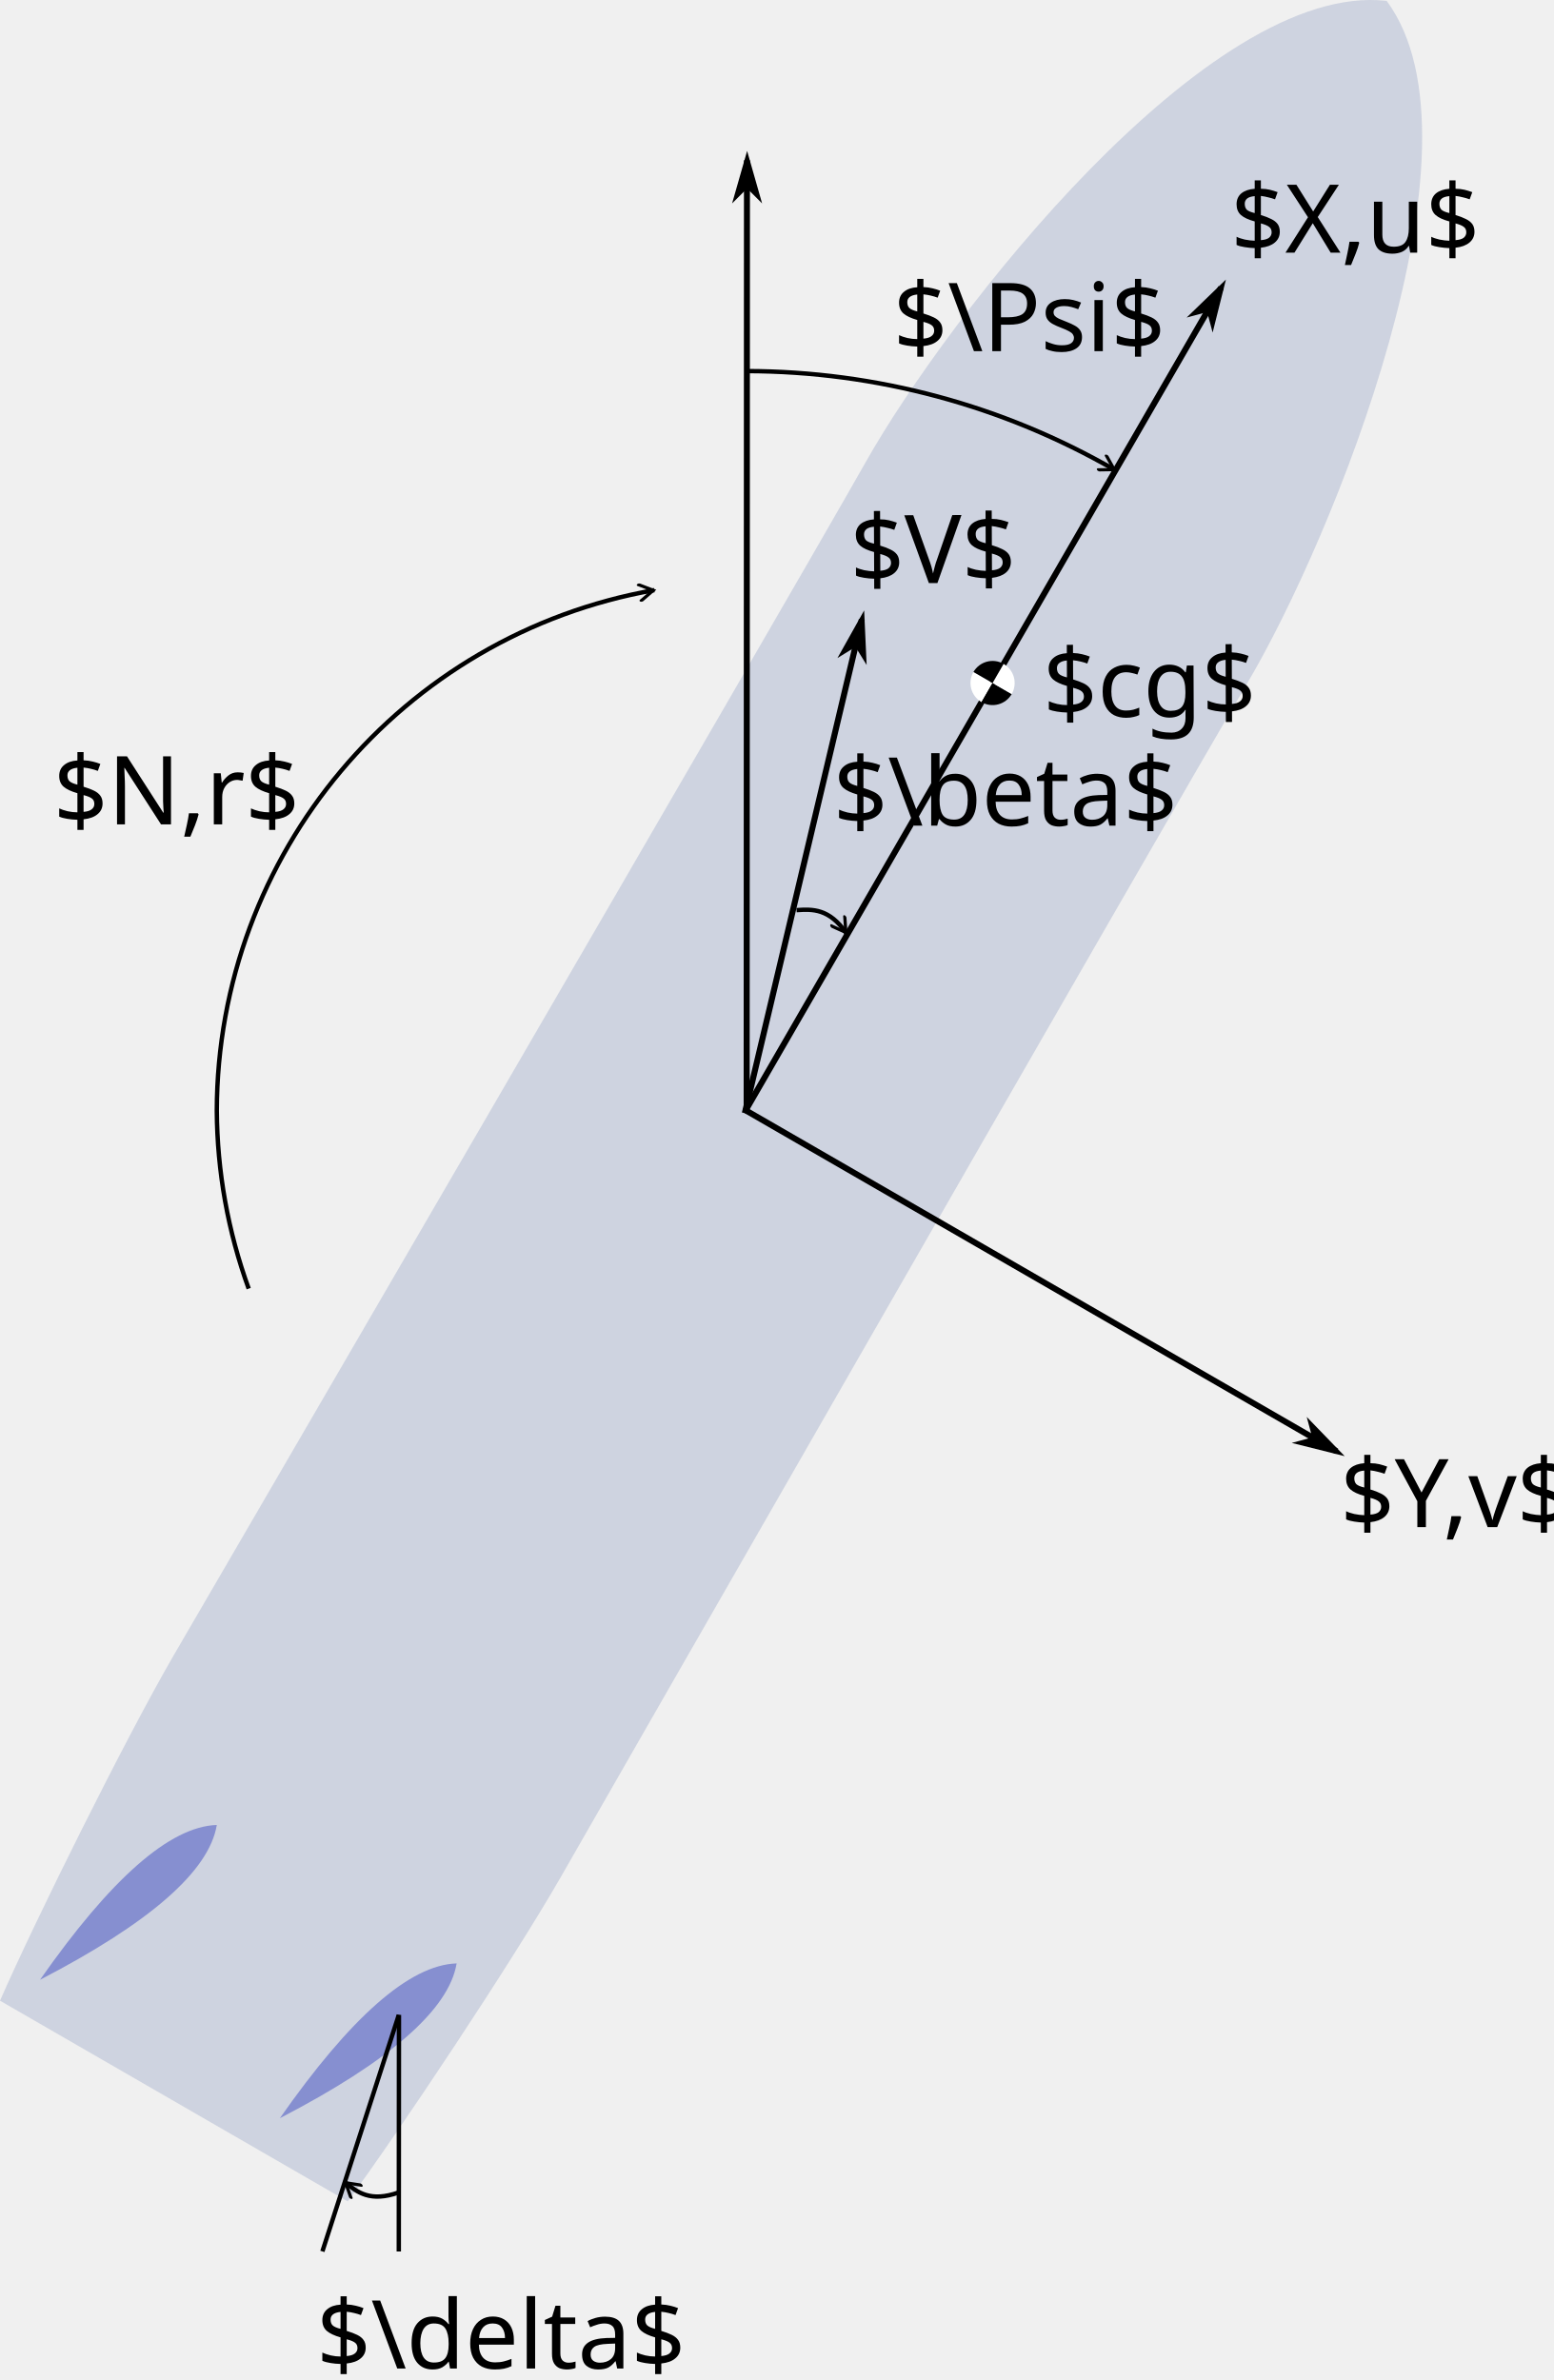
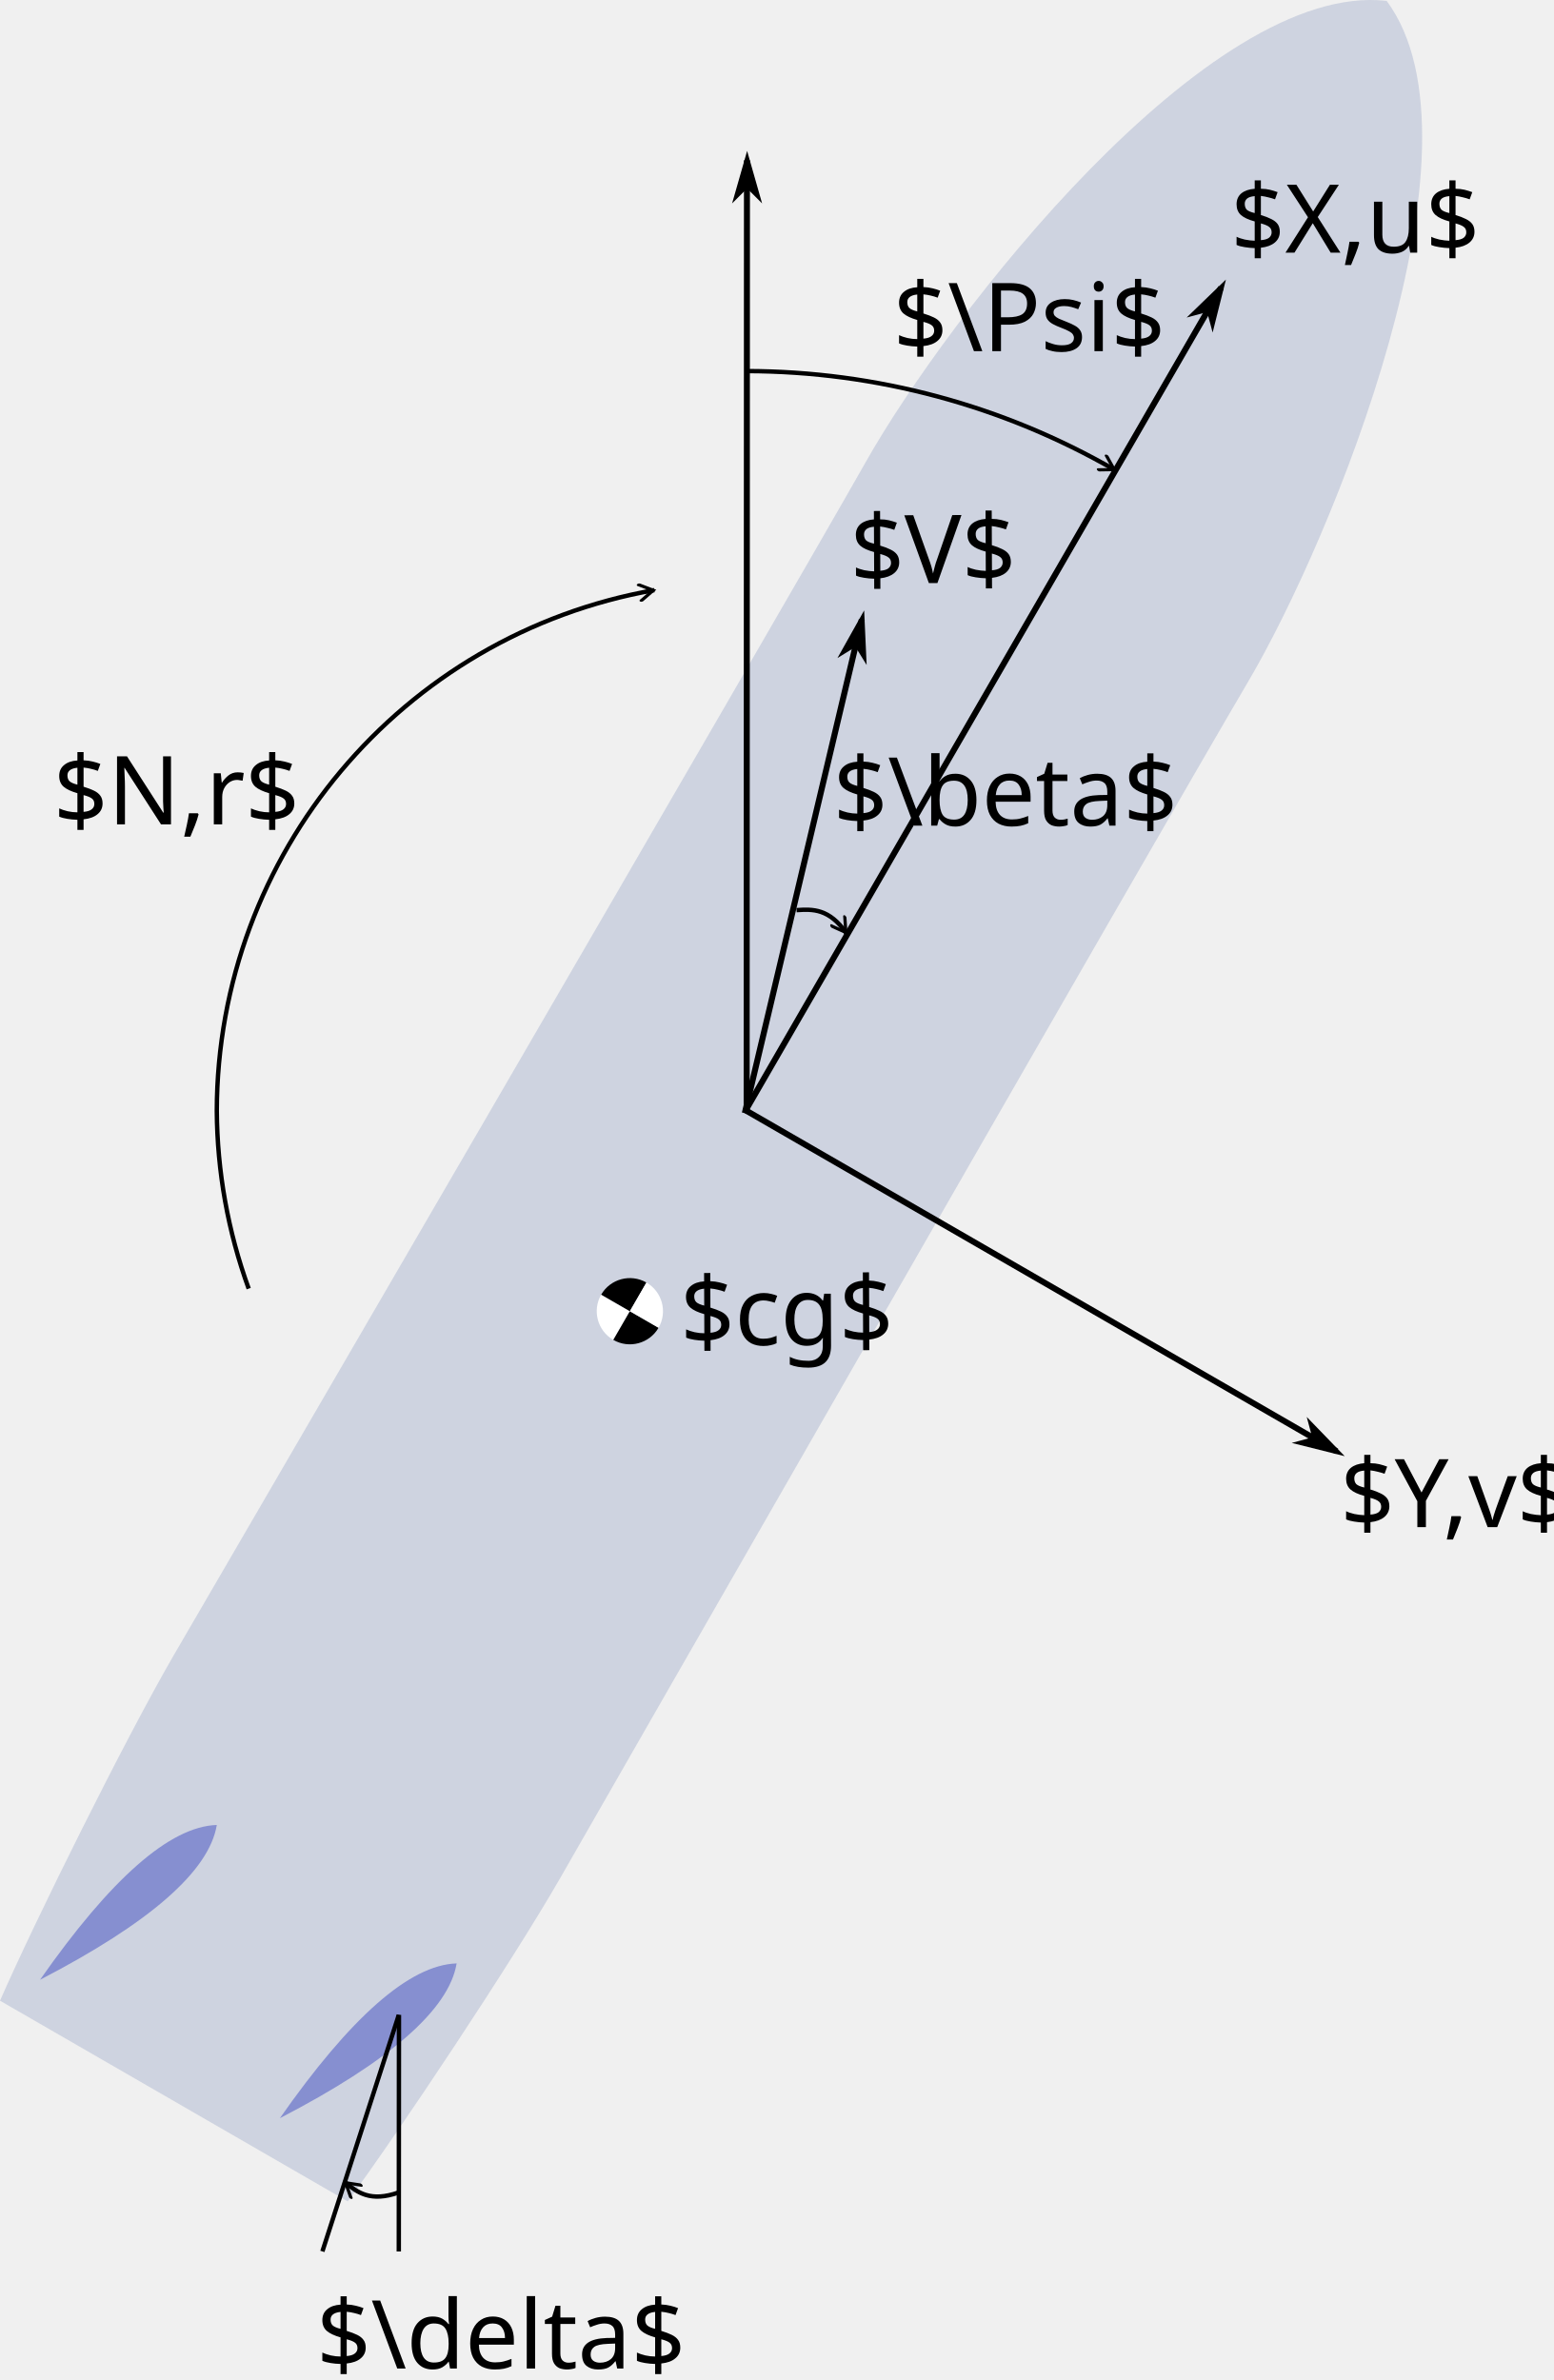
<svg xmlns="http://www.w3.org/2000/svg" width="4.604cm" height="7.053cm" viewBox="0 0 153.475 235.117" version="1.1" id="svg5" xml:space="preserve">
  <defs id="defs2">
    <marker style="overflow:visible" id="ArrowWideRounded" refX="0.5" refY="0" orient="auto-start-reverse" markerWidth="1" markerHeight="0.6" viewBox="0 0 1 1" preserveAspectRatio="none">
      <path style="fill:none;stroke:context-stroke;stroke-width:1;stroke-linecap:round" d="M 3,-3 0,0 3,3" transform="rotate(180,0.125,0)" id="path6" />
    </marker>
    <linearGradient id="linearGradient18296">
      <stop style="stop-color:#7781d7;stop-opacity:1;" offset="0" id="stop18294" />
    </linearGradient>
    <rect x="410.356" y="703.464" width="82.898" height="63.095" id="rect2929" />
    <rect x="166.453" y="700.889" width="81.197" height="44.333" id="rect11198" />
    <rect x="122.669" y="504.307" width="65.423" height="73.549" id="rect11068" />
    <rect x="410.356" y="703.464" width="82.898" height="63.095" id="rect3683" />
    <rect x="410.356" y="703.464" width="82.898" height="63.095" id="rect3738" />
    <rect x="410.356" y="703.464" width="82.898" height="63.095" id="rect3762" />
    <rect x="410.356" y="703.464" width="82.898" height="63.095" id="rect6978" />
    <rect x="410.356" y="703.464" width="82.898" height="63.095" id="rect8227" />
    <marker style="overflow:visible" id="Arrow1L" refX="4.696" refY="-0.027" orient="auto-start-reverse" markerWidth="8.75" markerHeight="5" viewBox="0 0 8.75 5" preserveAspectRatio="xMidYMid">
      <path style="fill:context-stroke;fill-rule:evenodd;stroke:none" d="M 0,0 5,-5 -12.5,0 5,5 Z" id="arrow1L" transform="scale(-0.5)" />
    </marker>
  </defs>
  <g id="layer1" style="display:inline" transform="translate(19.36282,-49.10909)">
    <g id="g555" transform="matrix(1.090411,0.6295493,-0.6295493,1.090411,36.34442,-67.9563)" style="stroke:none;stroke-width:0.444;stroke-dasharray:none;stroke-opacity:1">
      <a id="a4772" style="fill:#7781d7;fill-opacity:0.652;stroke:none;stroke-width:0.445;stroke-dasharray:none;stroke-opacity:1">
        <path id="path1055" style="display:inline;fill:#bbc3d7;fill-opacity:0.652;stroke:none;stroke-width:0.445;stroke-linejoin:round;stroke-dasharray:none;stroke-opacity:1;paint-order:markers fill stroke" d="m 84.909,208.336 c -0.014,7.599 1.001,23.553 1.75,30.249 h 15.747 15.747 c 0.749,-6.696 1.764,-22.65 1.75,-30.249 0,0 -0.322,-95.214 -0.2,-108.291 0.122,-13.077 -4.373,-46.129 -17.297,-51.729 -12.924,5.599 -17.419,38.652 -17.297,51.729 0.122,13.077 -0.2,108.291 -0.2,108.291 z" />
      </a>
      <g id="g2726" transform="rotate(20,105.9406,257.9604)" style="stroke:none;stroke-width:0.445;stroke-dasharray:none;stroke-opacity:1">
        <path id="path7777-0" style="display:inline;fill:#606ac7;fill-opacity:0.652;stroke:none;stroke-width:0.445;stroke-linejoin:round;stroke-dasharray:none;stroke-opacity:1" d="m 101.977,217.029 c 2.41,2.814 2.49,9.031 0.391,18.429 m -0.391,-18.429 c -2.288,2.914 -2.104,9.128 0.391,18.429" />
      </g>
      <path style="display:none;fill:#5a63fe;fill-opacity:1;stroke:none;stroke-width:0.444;stroke-linejoin:round;stroke-dasharray:none;stroke-opacity:1;paint-order:markers fill stroke" d="M 102.406,48.317 V 243.94" id="path5693" />
      <g id="g1" transform="rotate(20,95.07924,196.3625)" style="stroke:none;stroke-width:0.445;stroke-dasharray:none;stroke-opacity:1">
        <path id="path1" style="display:inline;fill:#606ac7;fill-opacity:0.652;stroke:none;stroke-width:0.445;stroke-linejoin:round;stroke-dasharray:none;stroke-opacity:1" d="m 101.977,217.029 c 2.41,2.814 2.49,9.031 0.391,18.429 m -0.391,-18.429 c -2.288,2.914 -2.104,9.128 0.391,18.429" />
      </g>
    </g>
    <g id="g6460" transform="matrix(0,1.450481,-1.450481,0,431.1217,-58.50051)" style="display:none">
      <g id="g6477">
        <path style="display:inline;fill:#94952d;fill-opacity:0.652;stroke:#000000;stroke-width:0.9;stroke-linejoin:round;stroke-dasharray:none;stroke-opacity:1;marker-start:url(#Arrow1L)" d="m 102.406,202.01 v 29.049" id="path6454" />
        <text xml:space="preserve" style="font-size:7.056px;line-height:1.5;font-family:'Baskerville Old Face';-inkscape-font-specification:'Baskerville Old Face, Normal';display:inline;fill:#000000;fill-opacity:1;stroke:none;stroke-width:0.3;stroke-linejoin:round;stroke-dasharray:none;stroke-opacity:1;paint-order:markers fill stroke" x="-200.612" y="104.68" id="text6458" transform="rotate(-90)">
          <tspan style="fill:#000000;fill-opacity:1;stroke:none;stroke-width:0.3" x="-200.612" y="104.68" id="tspan6456">$Y_R$</tspan>
        </text>
      </g>
      <g id="g6468" style="display:inline" transform="rotate(-90,102.43,231.0596)">
        <path style="display:inline;fill:#94952d;fill-opacity:0.652;stroke:#000000;stroke-width:0.9;stroke-linejoin:round;stroke-dasharray:none;stroke-opacity:1;marker-start:url(#Arrow1L)" d="m 102.406,215.044 v 16.015" id="path6462" />
        <text xml:space="preserve" style="font-size:7.056px;line-height:1.5;font-family:'Baskerville Old Face';-inkscape-font-specification:'Baskerville Old Face, Normal';display:inline;fill:#000000;fill-opacity:1;stroke:none;stroke-width:0.3;stroke-linejoin:round;stroke-dasharray:none;stroke-opacity:1;paint-order:markers fill stroke" x="92.36" y="210.716" id="text6466">
          <tspan style="fill:#000000;fill-opacity:1;stroke:none;stroke-width:0.3" x="92.36" y="210.716" id="tspan6464">$X_R$</tspan>
        </text>
      </g>
    </g>
    <g id="g6568" transform="matrix(-0.6295493,1.090411,-1.090411,-0.6295493,370.7258,192.6102)" style="display:inline;stroke-width:0.471;stroke-dasharray:none">
      <g id="g6558" style="stroke-width:0.471;stroke-dasharray:none">
        <path style="display:inline;fill:#94952d;fill-opacity:0.652;stroke:#000000;stroke-width:0.471;stroke-linejoin:round;stroke-dasharray:none;stroke-dashoffset:0;stroke-opacity:1;marker-start:url(#Arrow1L)" d="m 102.396,177.55 0.009,53.51" id="path6552" />
        <text xml:space="preserve" style="font-style:normal;font-variant:normal;font-weight:normal;font-stretch:normal;font-size:5.604px;line-height:1.5;font-family:'Baskerville Old Face';-inkscape-font-specification:'Baskerville Old Face, Normal';font-variant-ligatures:normal;font-variant-caps:normal;font-variant-numeric:normal;font-variant-east-asian:normal;display:inline;fill:#000000;fill-opacity:1;stroke:none;stroke-width:0.471;stroke-linejoin:round;stroke-dasharray:none;stroke-opacity:1;paint-order:markers fill stroke" x="-204.69" y="5.847" id="text6556" transform="rotate(-120)">
          <tspan style="font-style:normal;font-variant:normal;font-weight:normal;font-stretch:normal;font-size:7.472px;font-family:'Baskerville Old Face';-inkscape-font-specification:'Baskerville Old Face, Normal';font-variant-ligatures:normal;font-variant-caps:normal;font-variant-numeric:normal;font-variant-east-asian:normal;fill:#000000;fill-opacity:1;stroke:none;stroke-width:0.471;stroke-dasharray:none" x="-204.69" y="5.847" id="tspan6554">$Y,v$</tspan>
        </text>
      </g>
      <g id="g6566" style="display:inline;stroke-width:0.471;stroke-dasharray:none" transform="rotate(-90,102.43,231.0596)">
        <path style="display:inline;fill:#7781d7;fill-opacity:1;fill-rule:evenodd;stroke:#000000;stroke-width:0.471;stroke-linejoin:round;stroke-dasharray:none;stroke-dashoffset:0;stroke-opacity:1;marker-start:url(#Arrow1L)" d="m 102.43,156.481 -0.024,74.579" id="path6560" />
        <text xml:space="preserve" style="font-style:normal;font-variant:normal;font-weight:normal;font-stretch:normal;font-size:5.604px;line-height:1.5;font-family:'Baskerville Old Face';-inkscape-font-specification:'Baskerville Old Face, Normal';font-variant-ligatures:normal;font-variant-caps:normal;font-variant-numeric:normal;font-variant-east-asian:normal;display:inline;fill:#000000;fill-opacity:1;stroke:none;stroke-width:0.471;stroke-linejoin:round;stroke-dasharray:none;stroke-opacity:1;paint-order:markers fill stroke" x="11.212" y="183.995" id="text6564" transform="rotate(-30)">
          <tspan style="font-style:normal;font-variant:normal;font-weight:normal;font-stretch:normal;font-size:7.472px;font-family:'Baskerville Old Face';-inkscape-font-specification:'Baskerville Old Face, Normal';font-variant-ligatures:normal;font-variant-caps:normal;font-variant-numeric:normal;font-variant-east-asian:normal;fill:#000000;fill-opacity:1;stroke:none;stroke-width:0.471;stroke-dasharray:none" x="11.212" y="183.995" id="tspan6570">$X,u$</tspan>
        </text>
      </g>
    </g>
    <g id="g8" transform="translate(-54.65896,-5.726015)">
      <path style="display:inline;fill:none;stroke:#000000;stroke-width:0;stroke-dasharray:none;stroke-opacity:1" d="m 118.178,210.816 -1.963,7.326 -5.936,17.452 5.936,-17.452" id="path2" transform="matrix(1.259099,0,0,1.259099,-69.1755,-27.20953)" />
      <path style="display:inline;fill:none;stroke:#000000;stroke-width:0.344;stroke-dasharray:none;stroke-opacity:1" d="m 114.255,241.81 0.013,-18.563" id="path4" transform="matrix(1.259099,0,0,1.259099,-69.1755,-27.20953)" />
      <path style="display:inline;fill:none;stroke:#000000;stroke-width:0.344;stroke-dasharray:none;stroke-opacity:1" d="m 114.256,223.252 -5.995,18.554" id="path5" transform="matrix(1.259099,0,0,1.259099,-69.1755,-27.20953)" />
      <text xml:space="preserve" style="font-style:normal;font-variant:normal;font-weight:normal;font-stretch:normal;font-size:7.056px;line-height:1.5;font-family:'Baskerville Old Face';-inkscape-font-specification:'Baskerville Old Face, Normal';font-variant-ligatures:normal;font-variant-caps:normal;font-variant-numeric:normal;font-variant-east-asian:normal;display:inline;fill:#000000;fill-opacity:1;stroke:none;stroke-width:0.378;stroke-linejoin:round;stroke-dasharray:none;stroke-opacity:1;paint-order:markers fill stroke" x="66.554" y="288.822" id="text6">
        <tspan style="font-style:normal;font-variant:normal;font-weight:normal;font-stretch:normal;font-size:9.407px;font-family:'Baskerville Old Face';-inkscape-font-specification:'Baskerville Old Face, Normal';font-variant-ligatures:normal;font-variant-caps:normal;font-variant-numeric:normal;font-variant-east-asian:normal;fill:#000000;fill-opacity:1;stroke:none;stroke-width:0.378" x="66.554" y="288.822" id="tspan7">$\delta$</tspan>
      </text>
      <path style="fill:none;stroke:#000000;stroke-width:0.433;stroke-dasharray:none;marker-end:url(#ArrowWideRounded)" d="m 74.692,271.418 c -2.821,0.997 -4.099,0.011 -5.343,-1.02" id="path3" />
    </g>
    <g id="g11" transform="matrix(1.3265289e-8,1.259099,-1.259099,1.3265289e-8,345.3375,29.87096)" style="display:inline;stroke-width:0.471;stroke-dasharray:none">
      <g id="g10" style="display:inline;stroke-width:0.471;stroke-dasharray:none" transform="rotate(-90,102.43,231.0596)">
        <path style="display:inline;fill:#7781d7;fill-opacity:1;fill-rule:evenodd;stroke:#000000;stroke-width:0.471;stroke-linejoin:round;stroke-dasharray:none;stroke-dashoffset:0;stroke-opacity:1;marker-start:url(#Arrow1L)" d="m 102.43,156.481 -0.024,74.579" id="path9" />
        <text xml:space="preserve" style="font-style:normal;font-variant:normal;font-weight:normal;font-stretch:normal;font-size:5.604px;line-height:1.5;font-family:'Baskerville Old Face';-inkscape-font-specification:'Baskerville Old Face, Normal';font-variant-ligatures:normal;font-variant-caps:normal;font-variant-numeric:normal;font-variant-east-asian:normal;display:inline;fill:#000000;fill-opacity:1;stroke:none;stroke-width:0.471;stroke-linejoin:round;stroke-dasharray:none;stroke-opacity:1;paint-order:markers fill stroke" x="97.266" y="153.826" id="text9">
          <tspan style="font-style:normal;font-variant:normal;font-weight:normal;font-stretch:normal;font-size:7.472px;font-family:'Baskerville Old Face';-inkscape-font-specification:'Baskerville Old Face, Normal';font-variant-ligatures:normal;font-variant-caps:normal;font-variant-numeric:normal;font-variant-east-asian:normal;fill:#000000;fill-opacity:1;stroke:none;stroke-width:0.471;stroke-dasharray:none" x="0" y="0" id="tspan9">$x_0$</tspan>
        </text>
      </g>
    </g>
    <g id="g12" style="display:inline;stroke-width:0.471;stroke-dasharray:none" transform="matrix(1.217498,0.3209783,-0.3209783,1.217498,3.685202,-155.109)">
      <path style="display:inline;fill:#94952d;fill-opacity:0.652;stroke:#000000;stroke-width:0.471;stroke-linejoin:round;stroke-dasharray:none;stroke-dashoffset:0;stroke-opacity:1;marker-start:url(#Arrow1L)" d="m 101.408,191.264 0.998,39.796" id="path11" />
      <text xml:space="preserve" style="font-style:normal;font-variant:normal;font-weight:normal;font-stretch:normal;font-size:5.604px;line-height:1.5;font-family:'Baskerville Old Face';-inkscape-font-specification:'Baskerville Old Face, Normal';font-variant-ligatures:normal;font-variant-caps:normal;font-variant-numeric:normal;font-variant-east-asian:normal;display:inline;fill:#000000;fill-opacity:1;stroke:none;stroke-width:0.471;stroke-linejoin:round;stroke-dasharray:none;stroke-opacity:1;paint-order:markers fill stroke" x="47.54" y="208.16" id="text11" transform="rotate(-15)">
        <tspan style="font-style:normal;font-variant:normal;font-weight:normal;font-stretch:normal;font-size:7.472px;font-family:'Baskerville Old Face';-inkscape-font-specification:'Baskerville Old Face, Normal';font-variant-ligatures:normal;font-variant-caps:normal;font-variant-numeric:normal;font-variant-east-asian:normal;fill:#000000;fill-opacity:1;stroke:none;stroke-width:0.471;stroke-dasharray:none" x="47.54" y="208.16" id="tspan11">$V$</tspan>
      </text>
    </g>
    <g id="g13">
      <text xml:space="preserve" style="font-style:normal;font-variant:normal;font-weight:normal;font-stretch:normal;font-size:7.056px;line-height:1.5;font-family:'Baskerville Old Face';-inkscape-font-specification:'Baskerville Old Face, Normal';font-variant-ligatures:normal;font-variant-caps:normal;font-variant-numeric:normal;font-variant-east-asian:normal;display:inline;fill:#000000;fill-opacity:1;stroke:none;stroke-width:0.378;stroke-linejoin:round;stroke-dasharray:none;stroke-opacity:1;paint-order:markers fill stroke" x="125.71" y="138.21" id="text12" transform="translate(-62.78031,-7.539973)">
        <tspan style="font-style:normal;font-variant:normal;font-weight:normal;font-stretch:normal;font-size:9.407px;font-family:'Baskerville Old Face';-inkscape-font-specification:'Baskerville Old Face, Normal';font-variant-ligatures:normal;font-variant-caps:normal;font-variant-numeric:normal;font-variant-east-asian:normal;fill:#000000;fill-opacity:1;stroke:none;stroke-width:0.378" x="125.71" y="138.21" id="tspan12">$\beta$</tspan>
      </text>
      <path style="display:inline;fill:none;stroke:#000000;stroke-width:0.433;stroke-dasharray:none;marker-start:url(#ArrowWideRounded)" d="m 64.24,141.313 c -1.707,-2.457 -3.321,-2.403 -4.932,-2.293" id="path12" />
    </g>
    <g id="g14">
      <text xml:space="preserve" style="font-style:normal;font-variant:normal;font-weight:normal;font-stretch:normal;font-size:7.056px;line-height:1.5;font-family:'Baskerville Old Face';-inkscape-font-specification:'Baskerville Old Face, Normal';font-variant-ligatures:normal;font-variant-caps:normal;font-variant-numeric:normal;font-variant-east-asian:normal;display:inline;fill:#000000;fill-opacity:1;stroke:none;stroke-width:0.378;stroke-linejoin:round;stroke-dasharray:none;stroke-opacity:1;paint-order:markers fill stroke" x="68.855" y="83.797" id="text10">
        <tspan style="font-style:normal;font-variant:normal;font-weight:normal;font-stretch:normal;font-size:9.407px;font-family:'Baskerville Old Face';-inkscape-font-specification:'Baskerville Old Face, Normal';font-variant-ligatures:normal;font-variant-caps:normal;font-variant-numeric:normal;font-variant-east-asian:normal;fill:#000000;fill-opacity:1;stroke:none;stroke-width:0.378" x="68.855" y="83.797" id="tspan10">$\Psi$</tspan>
      </text>
    </g>
    <path id="path17" style="display:inline;fill:none;stroke:#000000;stroke-width:0.433;marker-end:url(#ArrowWideRounded)" d="m 5.199,176.411 c -2.049,-5.633 -3.114,-11.576 -3.151,-17.57 0.047,-25.349 18.254,-47.02 43.215,-51.435 v 0" />
    <path id="path10" style="display:inline;fill:none;stroke:#000000;stroke-width:0.344;stroke-dasharray:none;marker-start:url(#ArrowWideRounded)" d="m 131.31,180.795 c -8.785,-5.071 -18.746,-7.75 -28.89,-7.771 v 0" transform="matrix(1.259099,-1.3265289e-8,1.3265289e-8,1.259099,-74.55879,-132.0864)" />
    <g id="g18" transform="translate(-54.38949,-4.382162)" />
    <text xml:space="preserve" style="font-style:normal;font-variant:normal;font-weight:normal;font-stretch:normal;font-size:7.056px;line-height:1.5;font-family:'Baskerville Old Face';-inkscape-font-specification:'Baskerville Old Face, Normal';font-variant-ligatures:normal;font-variant-caps:normal;font-variant-numeric:normal;font-variant-east-asian:normal;display:inline;fill:#000000;fill-opacity:1;stroke:none;stroke-width:0.378;stroke-linejoin:round;stroke-dasharray:none;stroke-opacity:1;paint-order:markers fill stroke" x="-14.095" y="130.55" id="text18">
      <tspan style="font-style:normal;font-variant:normal;font-weight:normal;font-stretch:normal;font-size:9.407px;font-family:'Baskerville Old Face';-inkscape-font-specification:'Baskerville Old Face, Normal';font-variant-ligatures:normal;font-variant-caps:normal;font-variant-numeric:normal;font-variant-east-asian:normal;fill:#000000;fill-opacity:1;stroke:none;stroke-width:0.378" x="-14.095" y="130.55" id="tspan19">$N,r$</tspan>
    </text>
-     <g id="g25" transform="rotate(30,67.68692,105.5942)">
-       <path id="path20" style="fill:#ffffff;fill-opacity:1;stroke:none;stroke-width:0.433" d="m 82.693,109.62 h -2.181 a 2.181,2.181 0 0 0 2.181,2.181 z" />
-       <path id="path25" style="fill:#000000;fill-opacity:1;stroke:none;stroke-width:0.433" d="m 82.693,109.62 v 2.181 a 2.181,2.181 0 0 0 2.181,-2.181 z" />
-       <path id="path23" style="fill:#000000;fill-opacity:1;stroke:none;stroke-width:0.433" d="m 82.693,107.44 a 2.181,2.181 0 0 0 -2.181,2.181 h 2.181 z" />
-       <path id="path24" style="fill:#ffffff;fill-opacity:1;stroke:none;stroke-width:0.433;stroke-opacity:1" d="m 82.693,107.44 v 2.181 h 2.181 a 2.181,2.181 0 0 0 -2.181,-2.181 z" />
+     <g id="g25" transform="rotate(30,-66.02706,69.77532)" style="display:inline">
+       <g id="g26" transform="matrix(1.5,0,0,1.5,-41.34648,-54.81023)">
+         <path id="path20" style="fill:#ffffff;fill-opacity:1;stroke:none;stroke-width:0.433" d="m 82.693,109.62 h -2.181 a 2.181,2.181 0 0 0 2.181,2.181 z" />
+         <path id="path25" style="fill:#000000;fill-opacity:1;stroke:none;stroke-width:0.433" d="m 82.693,109.62 v 2.181 a 2.181,2.181 0 0 0 2.181,-2.181 z" />
+         <path id="path23" style="fill:#000000;fill-opacity:1;stroke:none;stroke-width:0.433" d="m 82.693,107.44 a 2.181,2.181 0 0 0 -2.181,2.181 h 2.181 z" />
+         <path id="path24" style="fill:#ffffff;fill-opacity:1;stroke:none;stroke-width:0.433;stroke-opacity:1" d="m 82.693,107.44 v 2.181 h 2.181 a 2.181,2.181 0 0 0 -2.181,-2.181 z" />
+       </g>
      <text xml:space="preserve" style="font-style:normal;font-variant:normal;font-weight:normal;font-stretch:normal;font-size:7.056px;line-height:1.5;font-family:'Baskerville Old Face';-inkscape-font-specification:'Baskerville Old Face, Normal';font-variant-ligatures:normal;font-variant-caps:normal;font-variant-numeric:normal;font-variant-east-asian:normal;display:inline;fill:#000000;fill-opacity:1;stroke:none;stroke-width:0.593;stroke-linejoin:round;stroke-dasharray:none;stroke-opacity:1;paint-order:markers fill stroke" x="21.228" y="139.739" id="text26" transform="rotate(-30.23074)">
        <tspan style="font-style:normal;font-variant:normal;font-weight:normal;font-stretch:normal;font-size:9.407px;font-family:'Baskerville Old Face';-inkscape-font-specification:'Baskerville Old Face, Normal';font-variant-ligatures:normal;font-variant-caps:normal;font-variant-numeric:normal;font-variant-east-asian:normal;fill:#000000;fill-opacity:1;stroke:none;stroke-width:0.593;stroke-dasharray:none" x="21.228" y="139.739" id="tspan26">$cg$</tspan>
      </text>
    </g>
  </g>
</svg>
